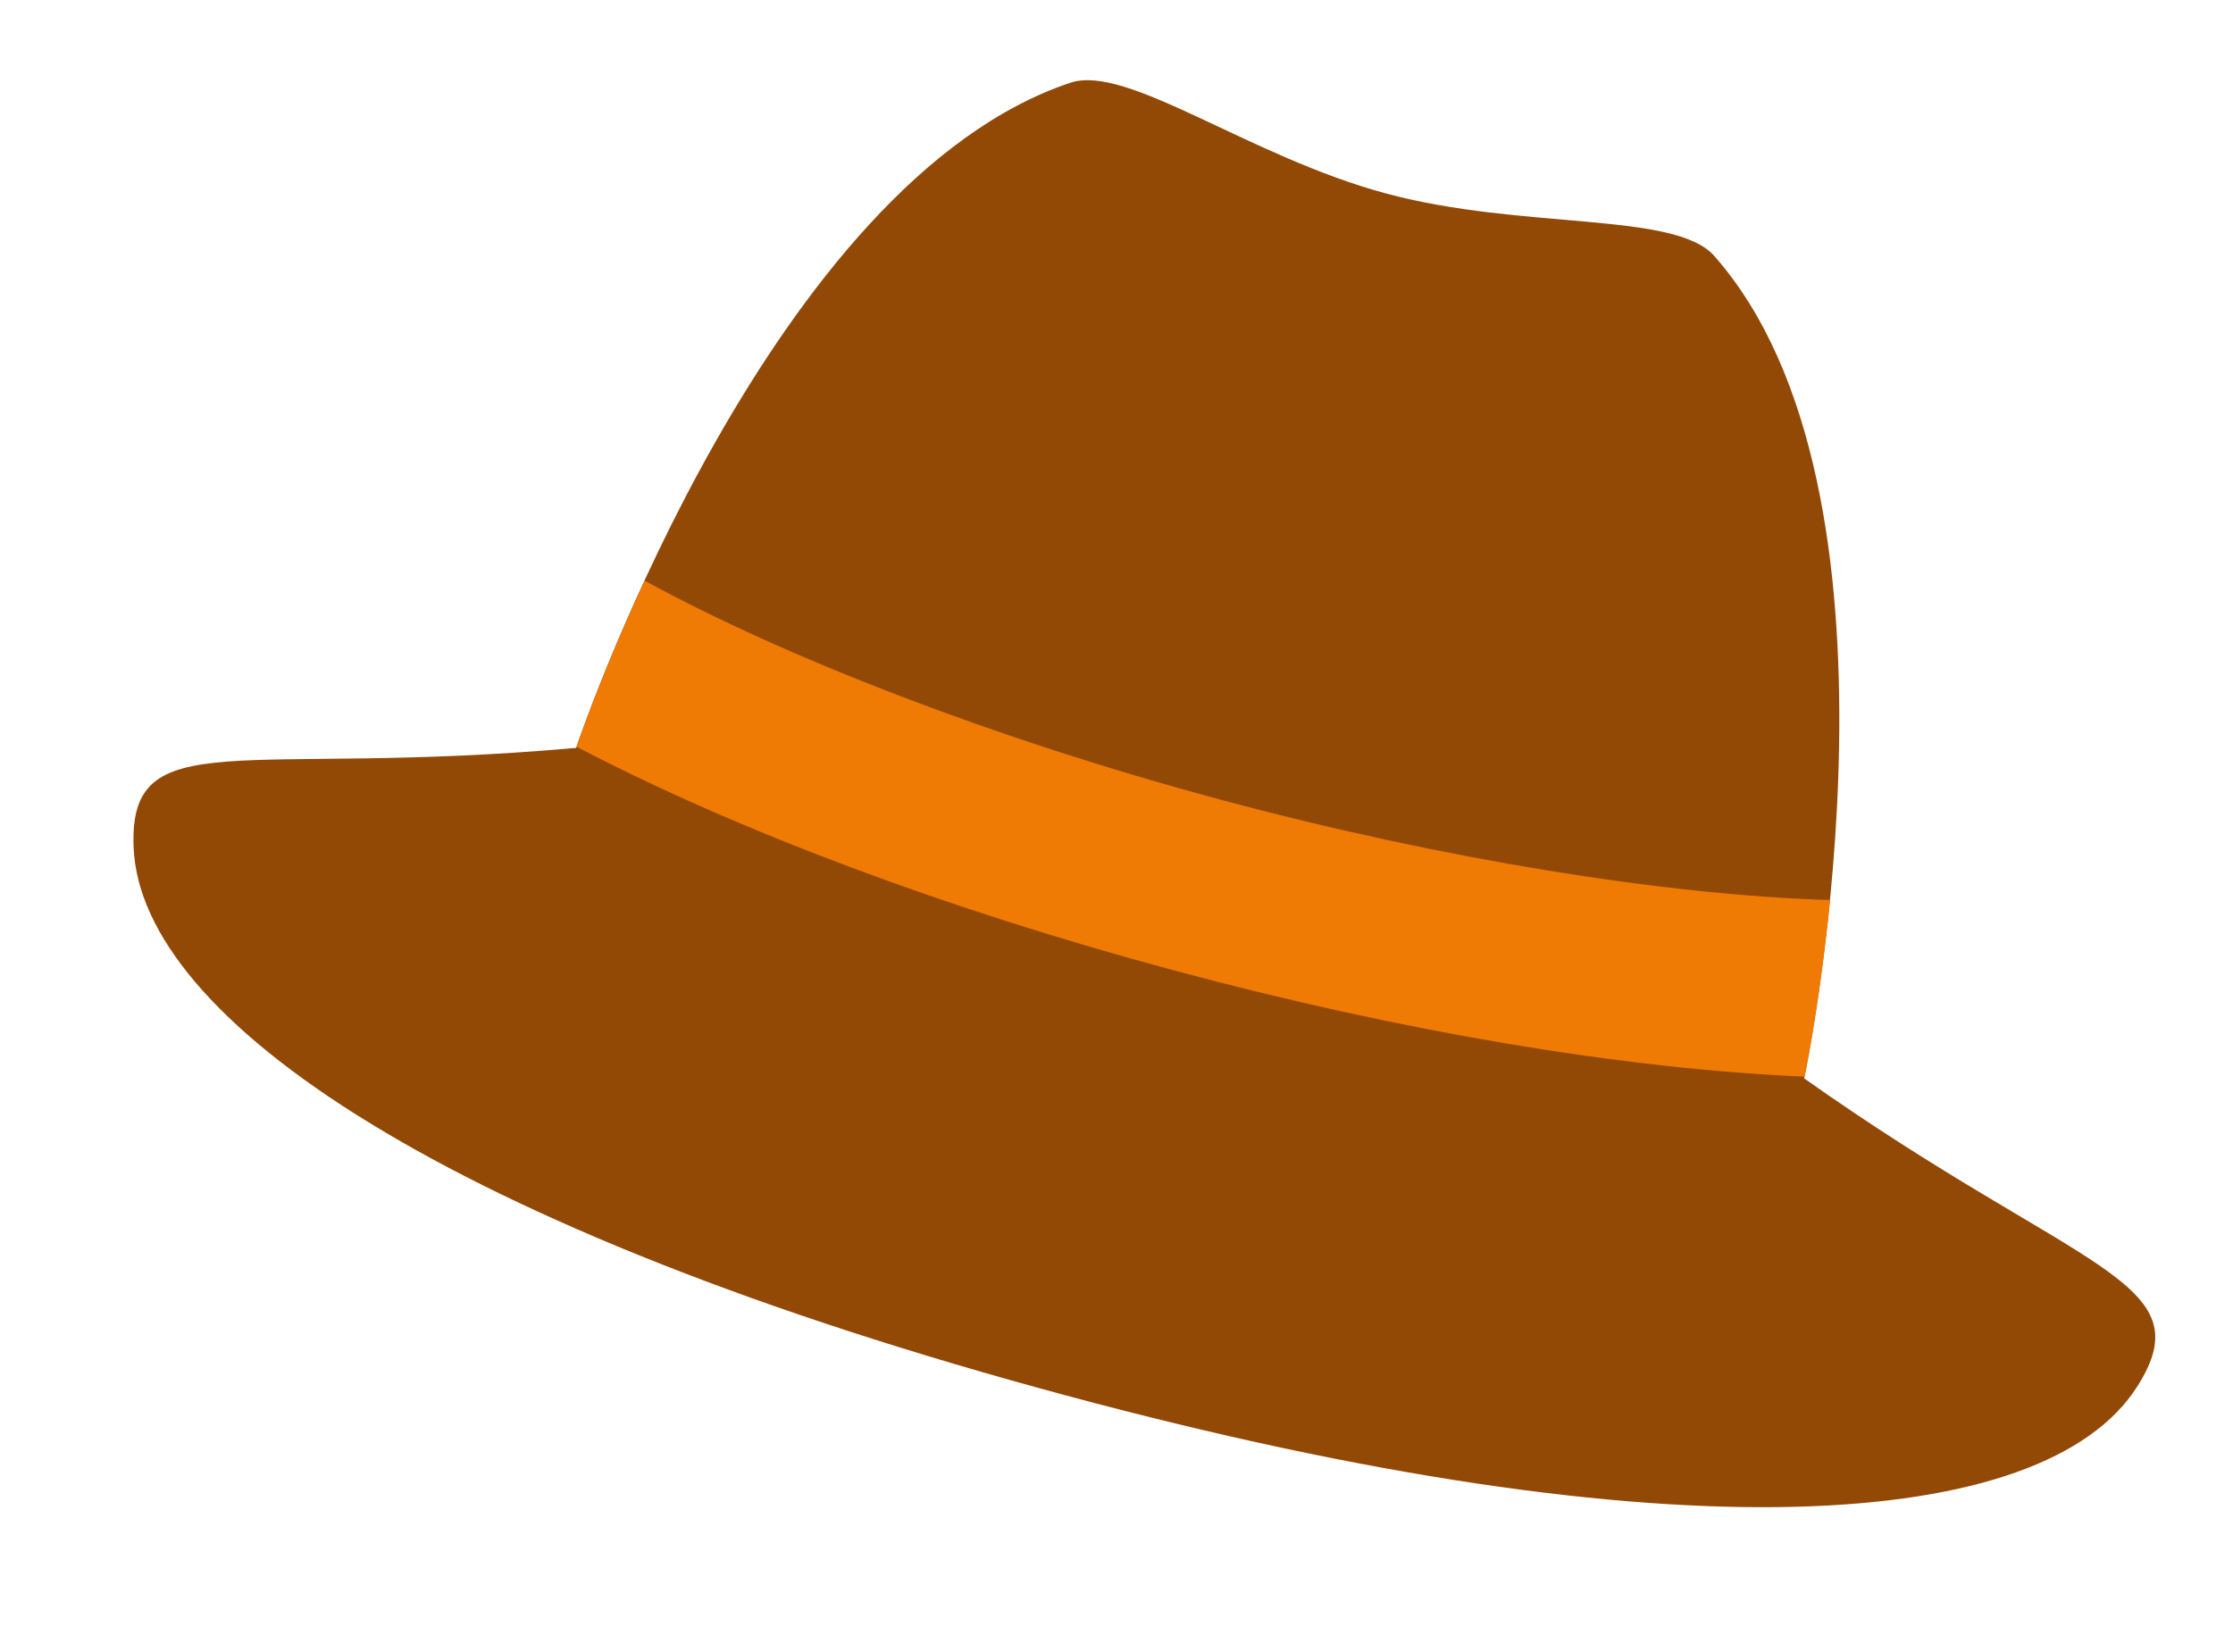
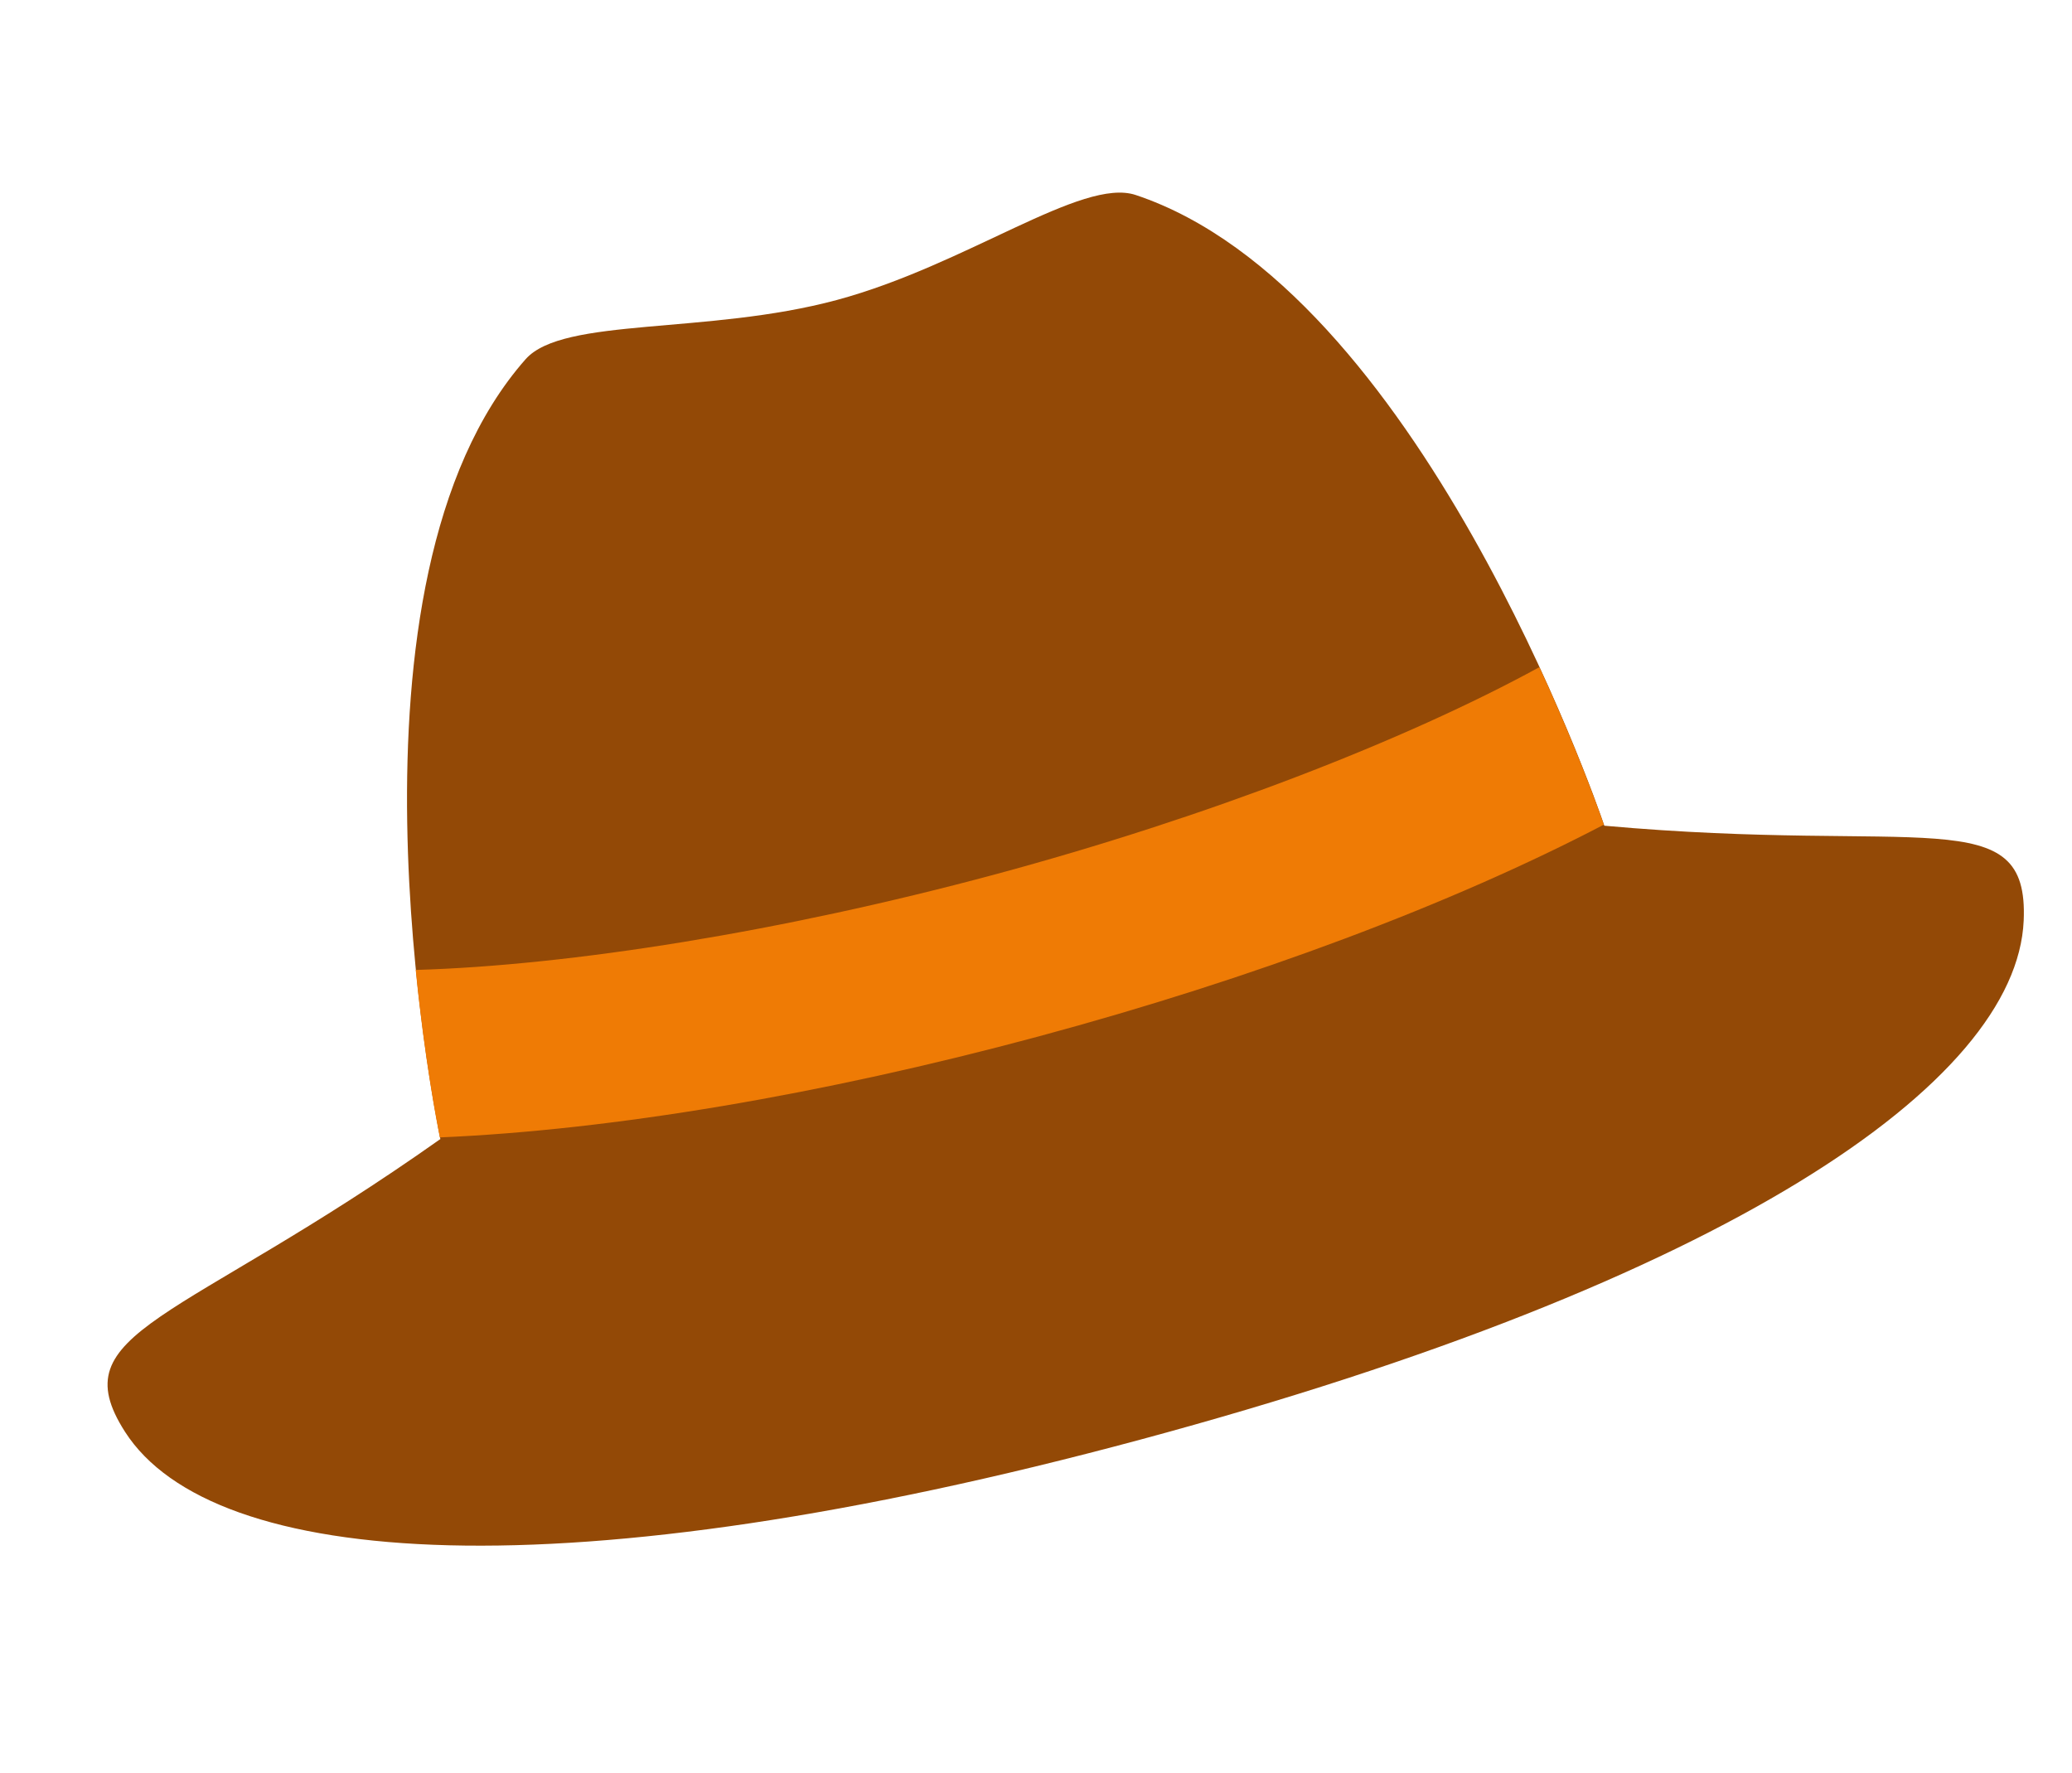
- <svg xmlns="http://www.w3.org/2000/svg" version="1.1" id="Layer_1" x="0px" y="0px" viewBox="0 0 433.784 320.946" style="enable-background:new 0 0 433.784 320.946;" xml:space="preserve">
-   <style type="text/css">
- 	.st0{fill-rule:evenodd;clip-rule:evenodd;fill:#934906;}
- 	.st1{fill:#EF7B05;}
- </style>
-   <g id="XMLID_7037_">
-     <path id="XMLID_7039_" class="st0" d="M111.911,145.321c1.811-5.401,38.341-110.027,96.055-129.256   c10.984-3.66,34.659,14.36,61.256,21.52c26.598,7.159,56.118,3.458,63.782,12.137   c40.264,45.602,18.619,154.235,17.473,159.814c53.42,37.781,77.983,39.167,64.628,59.994   c-17.977,28.034-89.8,33.442-208.002,1.626C86.774,238.767,27.439,198.055,25.964,164.785   C24.867,140.068,46.744,151.182,111.911,145.321z" />
-     <path id="XMLID_7038_" class="st1" d="M125.226,112.83c27.411,14.99,68.054,30.759,111.676,42.501   c43.511,11.712,87.108,18.642,118.623,19.548c-1.8,18.175-4.371,31.477-4.943,34.322   c-35.232-1.509-78.343-8.752-122.617-20.669c-44.048-11.857-84.78-27.136-115.945-43.422   C112.865,142.621,117.426,129.695,125.226,112.83z" />
+ <svg xmlns="http://www.w3.org/2000/svg" version="1.1" id="Layer_1" x="0px" y="0px" viewBox="0 0 424.667 363.333" enable-background="new 0 0 424.667 363.333" xml:space="preserve">
+   <g id="XMLID_266_">
+     <path id="XMLID_268_" fill-rule="evenodd" clip-rule="evenodd" fill="#934906" d="M328.817,169.215   c-1.811-5.401-38.341-110.027-96.055-129.256c-10.984-3.66-34.659,14.361-61.256,21.52   c-26.598,7.16-56.118,3.458-63.782,12.137c-40.264,45.602-18.619,154.235-17.473,159.814   c-53.42,37.781-77.983,39.167-64.628,59.994c17.977,28.034,89.8,33.442,208.002,1.626   c120.329-32.389,179.664-73.101,181.14-106.372C415.861,163.962,393.985,175.076,328.817,169.215z" />
+     <path id="XMLID_267_" fill="#EF7B05" d="M315.503,136.723c-27.411,14.99-68.054,30.759-111.676,42.501   c-43.511,11.712-87.108,18.642-118.623,19.548c1.8,18.175,4.371,31.477,4.943,34.322   c35.232-1.509,78.343-8.752,122.617-20.669c44.048-11.857,84.78-27.136,115.945-43.422   C327.863,166.515,323.303,153.588,315.503,136.723z" />
  </g>
</svg>
